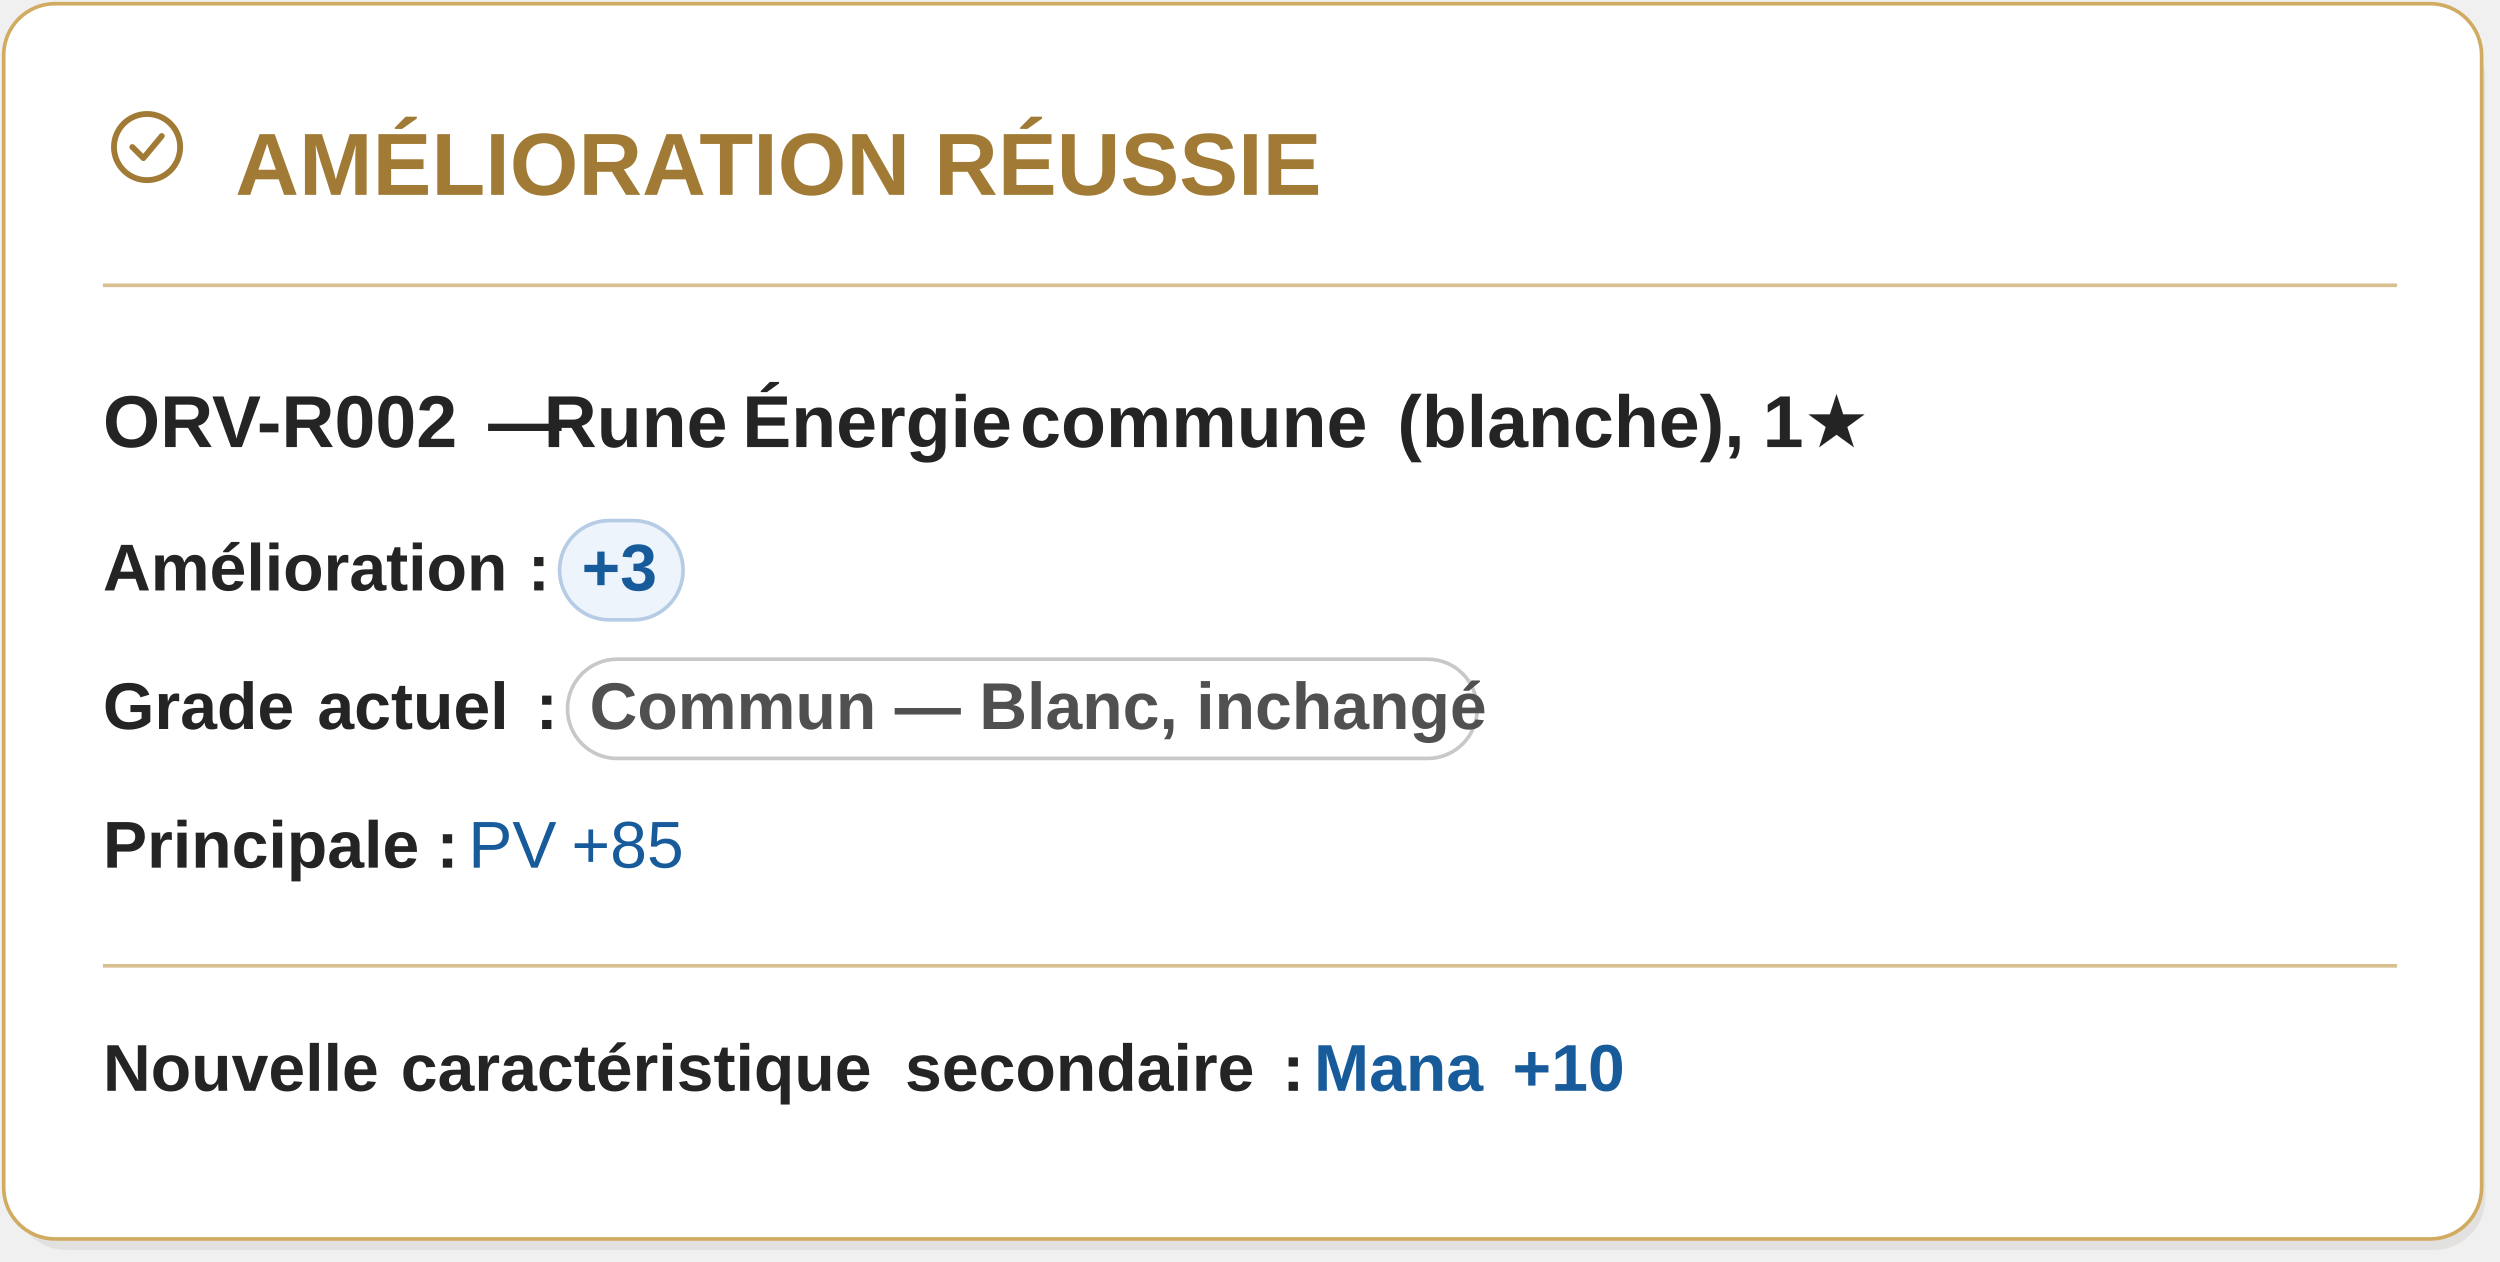
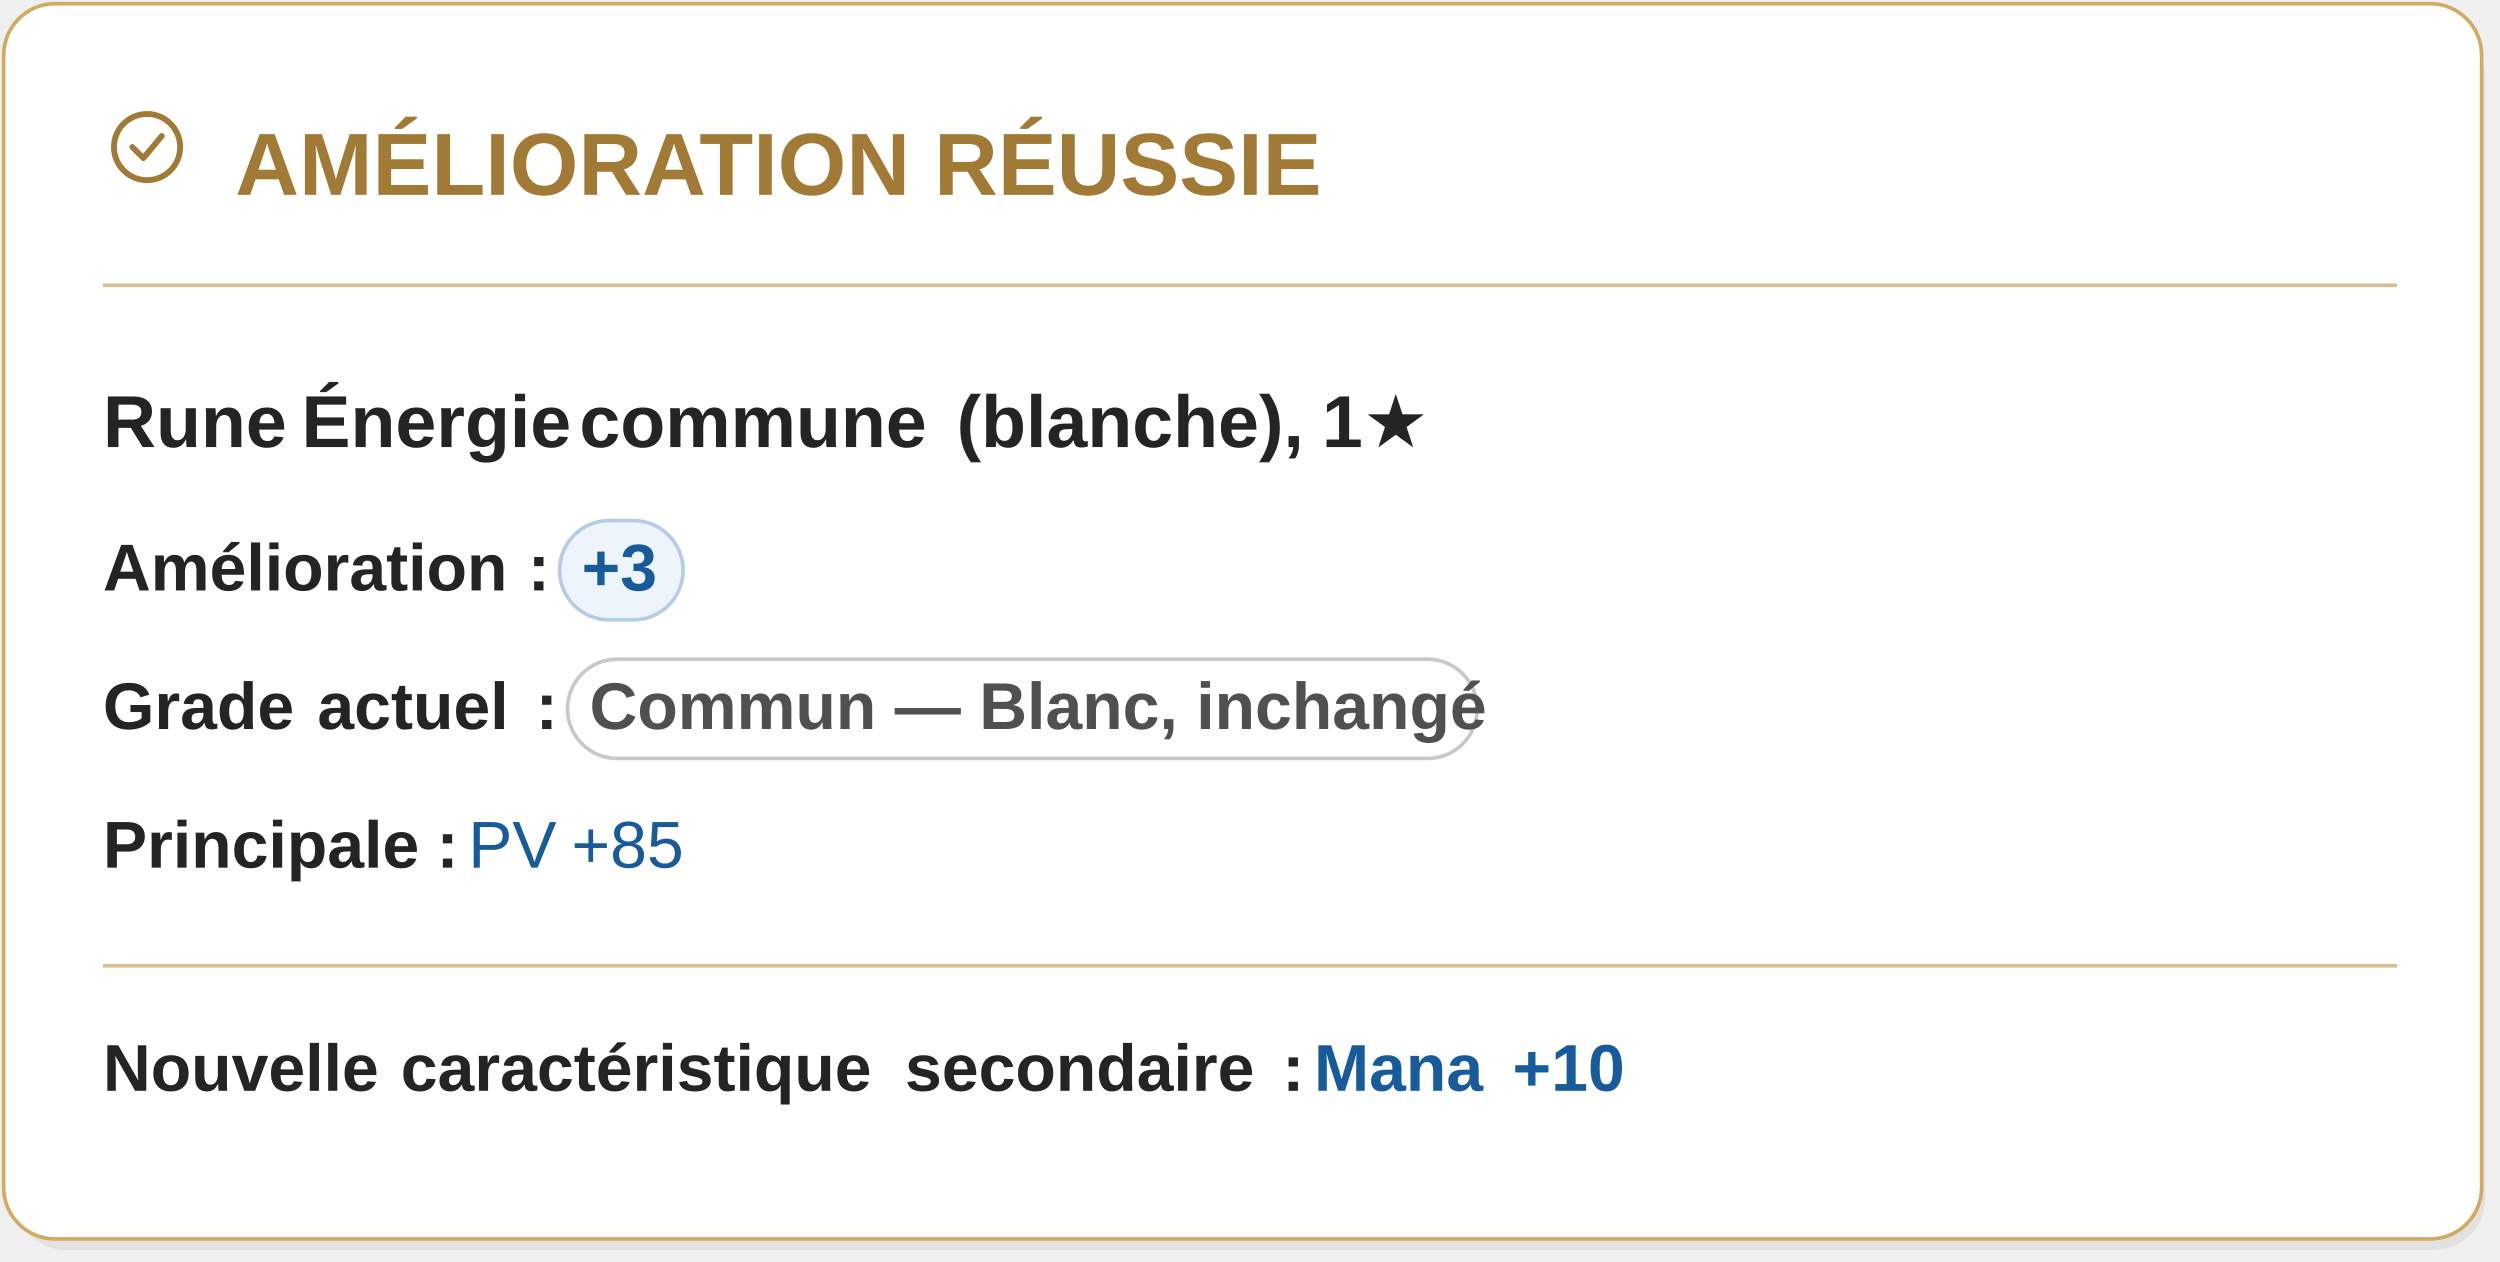
<svg xmlns="http://www.w3.org/2000/svg" width="680" height="343" viewBox="0 0 680 343" font-family="Arial, sans-serif">
  <rect x="4" y="7" width="672" height="333" rx="14" fill="#483615" opacity="0.08" />
  <rect x="1" y="1" width="674" height="336" rx="14" fill="#FFFFFF" stroke="#D1AB61" />
  <g transform="translate(28 28)" fill="none" stroke="#A17B35" stroke-width="1.6" stroke-linecap="round" stroke-linejoin="round">
    <circle cx="12" cy="12" r="9" />
    <path d="m8 12 3 3 5-6" />
  </g>
  <text x="64.00" y="53.00" font-size="24" font-weight="700" fill="#A17B35" textLength="184.68" lengthAdjust="spacingAndGlyphs" xml:space="preserve">AMÉLIORATION</text>
  <text x="248.68" y="53.00" font-size="24" font-weight="700" fill="#A17B35" textLength="5.40" lengthAdjust="spacingAndGlyphs" xml:space="preserve"> </text>
  <text x="254.08" y="53.00" font-size="24" font-weight="700" fill="#A17B35" textLength="98.28" lengthAdjust="spacingAndGlyphs" xml:space="preserve">RÉUSSIE</text>
  <path d="M28 77.6h624" stroke="#D8BF8F" />
-   <text x="28.00" y="121.60" font-size="20" font-weight="700" fill="#242424" textLength="100.44" lengthAdjust="spacingAndGlyphs" xml:space="preserve">ORV-R002</text>
-   <text x="128.44" y="121.60" font-size="20" font-weight="700" fill="#242424" textLength="4.32" lengthAdjust="spacingAndGlyphs" xml:space="preserve"> </text>
-   <text x="132.76" y="121.60" font-size="20" font-weight="700" fill="#242424" textLength="10.80" lengthAdjust="spacingAndGlyphs" xml:space="preserve">—</text>
-   <text x="143.56" y="121.60" font-size="20" font-weight="700" fill="#242424" textLength="4.32" lengthAdjust="spacingAndGlyphs" xml:space="preserve"> </text>
-   <text x="147.88" y="121.60" font-size="20" font-weight="700" fill="#242424" textLength="49.68" lengthAdjust="spacingAndGlyphs" xml:space="preserve">Rune</text>
-   <text x="197.56" y="121.60" font-size="20" font-weight="700" fill="#242424" textLength="4.32" lengthAdjust="spacingAndGlyphs" xml:space="preserve"> </text>
-   <text x="201.88" y="121.60" font-size="20" font-weight="700" fill="#242424" textLength="71.28" lengthAdjust="spacingAndGlyphs" xml:space="preserve">Énergie</text>
-   <text x="273.16" y="121.60" font-size="20" font-weight="700" fill="#242424" textLength="4.32" lengthAdjust="spacingAndGlyphs" xml:space="preserve"> </text>
-   <text x="277.48" y="121.60" font-size="20" font-weight="700" fill="#242424" textLength="98.28" lengthAdjust="spacingAndGlyphs" xml:space="preserve">commune</text>
-   <text x="375.76" y="121.60" font-size="20" font-weight="700" fill="#242424" textLength="4.32" lengthAdjust="spacingAndGlyphs" xml:space="preserve"> </text>
-   <text x="380.08" y="121.60" font-size="20" font-weight="700" fill="#242424" textLength="95.04" lengthAdjust="spacingAndGlyphs" xml:space="preserve">(blanche),</text>
-   <text x="475.12" y="121.60" font-size="20" font-weight="700" fill="#242424" textLength="4.32" lengthAdjust="spacingAndGlyphs" xml:space="preserve"> </text>
-   <text x="479.44" y="121.60" font-size="20" font-weight="700" fill="#242424" textLength="23.76" lengthAdjust="spacingAndGlyphs" xml:space="preserve">1★</text>
+   <text x="28.00" y="121.60" font-size="20" font-weight="700" fill="#242424" textLength="49.68" lengthAdjust="spacingAndGlyphs" xml:space="preserve">Rune</text>
+   <text x="77.68" y="121.60" font-size="20" font-weight="700" fill="#242424" textLength="4.32" lengthAdjust="spacingAndGlyphs" xml:space="preserve"> </text>
+   <text x="82.00" y="121.60" font-size="20" font-weight="700" fill="#242424" textLength="71.28" lengthAdjust="spacingAndGlyphs" xml:space="preserve">Énergie</text>
+   <text x="153.28" y="121.60" font-size="20" font-weight="700" fill="#242424" textLength="4.32" lengthAdjust="spacingAndGlyphs" xml:space="preserve"> </text>
+   <text x="157.60" y="121.60" font-size="20" font-weight="700" fill="#242424" textLength="98.28" lengthAdjust="spacingAndGlyphs" xml:space="preserve">commune</text>
+   <text x="255.88" y="121.60" font-size="20" font-weight="700" fill="#242424" textLength="4.32" lengthAdjust="spacingAndGlyphs" xml:space="preserve"> </text>
+   <text x="260.20" y="121.60" font-size="20" font-weight="700" fill="#242424" textLength="95.04" lengthAdjust="spacingAndGlyphs" xml:space="preserve">(blanche),</text>
+   <text x="355.24" y="121.60" font-size="20" font-weight="700" fill="#242424" textLength="4.32" lengthAdjust="spacingAndGlyphs" xml:space="preserve"> </text>
+   <text x="359.56" y="121.60" font-size="20" font-weight="700" fill="#242424" textLength="23.76" lengthAdjust="spacingAndGlyphs" xml:space="preserve">1★</text>
  <text x="28.00" y="160.60" font-size="18" font-weight="700" fill="#242424" textLength="111.24" lengthAdjust="spacingAndGlyphs" xml:space="preserve">Amélioration</text>
  <text x="139.24" y="160.60" font-size="18" font-weight="700" fill="#242424" textLength="4.32" lengthAdjust="spacingAndGlyphs" xml:space="preserve"> </text>
  <text x="143.56" y="160.60" font-size="18" font-weight="700" fill="#242424" textLength="4.32" lengthAdjust="spacingAndGlyphs" xml:space="preserve">:</text>
  <text x="147.88" y="160.60" font-size="18" font-weight="400" fill="#242424" textLength="4.32" lengthAdjust="spacingAndGlyphs" xml:space="preserve"> </text>
  <rect x="152.20" y="141.60" width="33.60" height="27" rx="13.5" fill="#edf4fc" stroke="#b6cce5" />
  <text x="158.20" y="160.60" font-size="18" font-weight="700" fill="#175b9b" textLength="21.60" lengthAdjust="spacingAndGlyphs" xml:space="preserve">+3</text>
  <text x="28.00" y="198.30" font-size="18" font-weight="700" fill="#242424" textLength="54.00" lengthAdjust="spacingAndGlyphs" xml:space="preserve">Grade</text>
  <text x="82.00" y="198.30" font-size="18" font-weight="700" fill="#242424" textLength="4.32" lengthAdjust="spacingAndGlyphs" xml:space="preserve"> </text>
  <text x="86.32" y="198.30" font-size="18" font-weight="700" fill="#242424" textLength="55.08" lengthAdjust="spacingAndGlyphs" xml:space="preserve">actuel</text>
  <text x="141.40" y="198.30" font-size="18" font-weight="700" fill="#242424" textLength="4.32" lengthAdjust="spacingAndGlyphs" xml:space="preserve"> </text>
  <text x="145.72" y="198.30" font-size="18" font-weight="700" fill="#242424" textLength="4.32" lengthAdjust="spacingAndGlyphs" xml:space="preserve">:</text>
  <text x="150.04" y="198.30" font-size="18" font-weight="400" fill="#242424" textLength="4.32" lengthAdjust="spacingAndGlyphs" xml:space="preserve"> </text>
  <rect x="154.36" y="179.30" width="247.44" height="27" rx="13.5" fill="#FFFFFF" stroke="#c8c8c8" />
  <text x="160.36" y="198.30" font-size="18" font-weight="700" fill="#505050" textLength="235.44" lengthAdjust="spacingAndGlyphs" xml:space="preserve">Commun — Blanc, inchangé</text>
  <text x="28.00" y="236.00" font-size="18" font-weight="700" fill="#242424" textLength="86.40" lengthAdjust="spacingAndGlyphs" xml:space="preserve">Principale</text>
  <text x="114.40" y="236.00" font-size="18" font-weight="700" fill="#242424" textLength="4.32" lengthAdjust="spacingAndGlyphs" xml:space="preserve"> </text>
  <text x="118.72" y="236.00" font-size="18" font-weight="700" fill="#242424" textLength="4.32" lengthAdjust="spacingAndGlyphs" xml:space="preserve">:</text>
  <text x="123.04" y="236.00" font-size="18" font-weight="400" fill="#242424" textLength="4.32" lengthAdjust="spacingAndGlyphs" xml:space="preserve"> </text>
  <text x="127.36" y="236.00" font-size="18" font-weight="400" fill="#175b9b" textLength="23.76" lengthAdjust="spacingAndGlyphs" xml:space="preserve">PV</text>
  <text x="151.12" y="236.00" font-size="18" font-weight="400" fill="#175b9b" textLength="4.32" lengthAdjust="spacingAndGlyphs" xml:space="preserve"> </text>
  <text x="155.44" y="236.00" font-size="18" font-weight="400" fill="#175b9b" textLength="32.40" lengthAdjust="spacingAndGlyphs" xml:space="preserve">+85</text>
  <path d="M28 262.7h624" stroke="#D8BF8F" />
  <text x="28.00" y="296.70" font-size="18" font-weight="700" fill="#242424" textLength="76.68" lengthAdjust="spacingAndGlyphs" xml:space="preserve">Nouvelle</text>
  <text x="104.68" y="296.70" font-size="18" font-weight="700" fill="#242424" textLength="4.32" lengthAdjust="spacingAndGlyphs" xml:space="preserve"> </text>
  <text x="109.00" y="296.70" font-size="18" font-weight="700" fill="#242424" textLength="132.84" lengthAdjust="spacingAndGlyphs" xml:space="preserve">caractéristique</text>
  <text x="241.84" y="296.70" font-size="18" font-weight="700" fill="#242424" textLength="4.32" lengthAdjust="spacingAndGlyphs" xml:space="preserve"> </text>
  <text x="246.16" y="296.70" font-size="18" font-weight="700" fill="#242424" textLength="98.28" lengthAdjust="spacingAndGlyphs" xml:space="preserve">secondaire</text>
  <text x="344.44" y="296.70" font-size="18" font-weight="700" fill="#242424" textLength="4.32" lengthAdjust="spacingAndGlyphs" xml:space="preserve"> </text>
  <text x="348.76" y="296.70" font-size="18" font-weight="700" fill="#242424" textLength="4.32" lengthAdjust="spacingAndGlyphs" xml:space="preserve">:</text>
  <text x="353.08" y="296.70" font-size="18" font-weight="400" fill="#242424" textLength="4.32" lengthAdjust="spacingAndGlyphs" xml:space="preserve"> </text>
  <text x="357.40" y="296.70" font-size="18" font-weight="700" fill="#175b9b" textLength="49.68" lengthAdjust="spacingAndGlyphs" xml:space="preserve">Mana</text>
  <text x="407.08" y="296.70" font-size="18" font-weight="700" fill="#175b9b" textLength="4.32" lengthAdjust="spacingAndGlyphs" xml:space="preserve"> </text>
  <text x="411.40" y="296.70" font-size="18" font-weight="700" fill="#175b9b" textLength="32.40" lengthAdjust="spacingAndGlyphs" xml:space="preserve">+10</text>
</svg>
